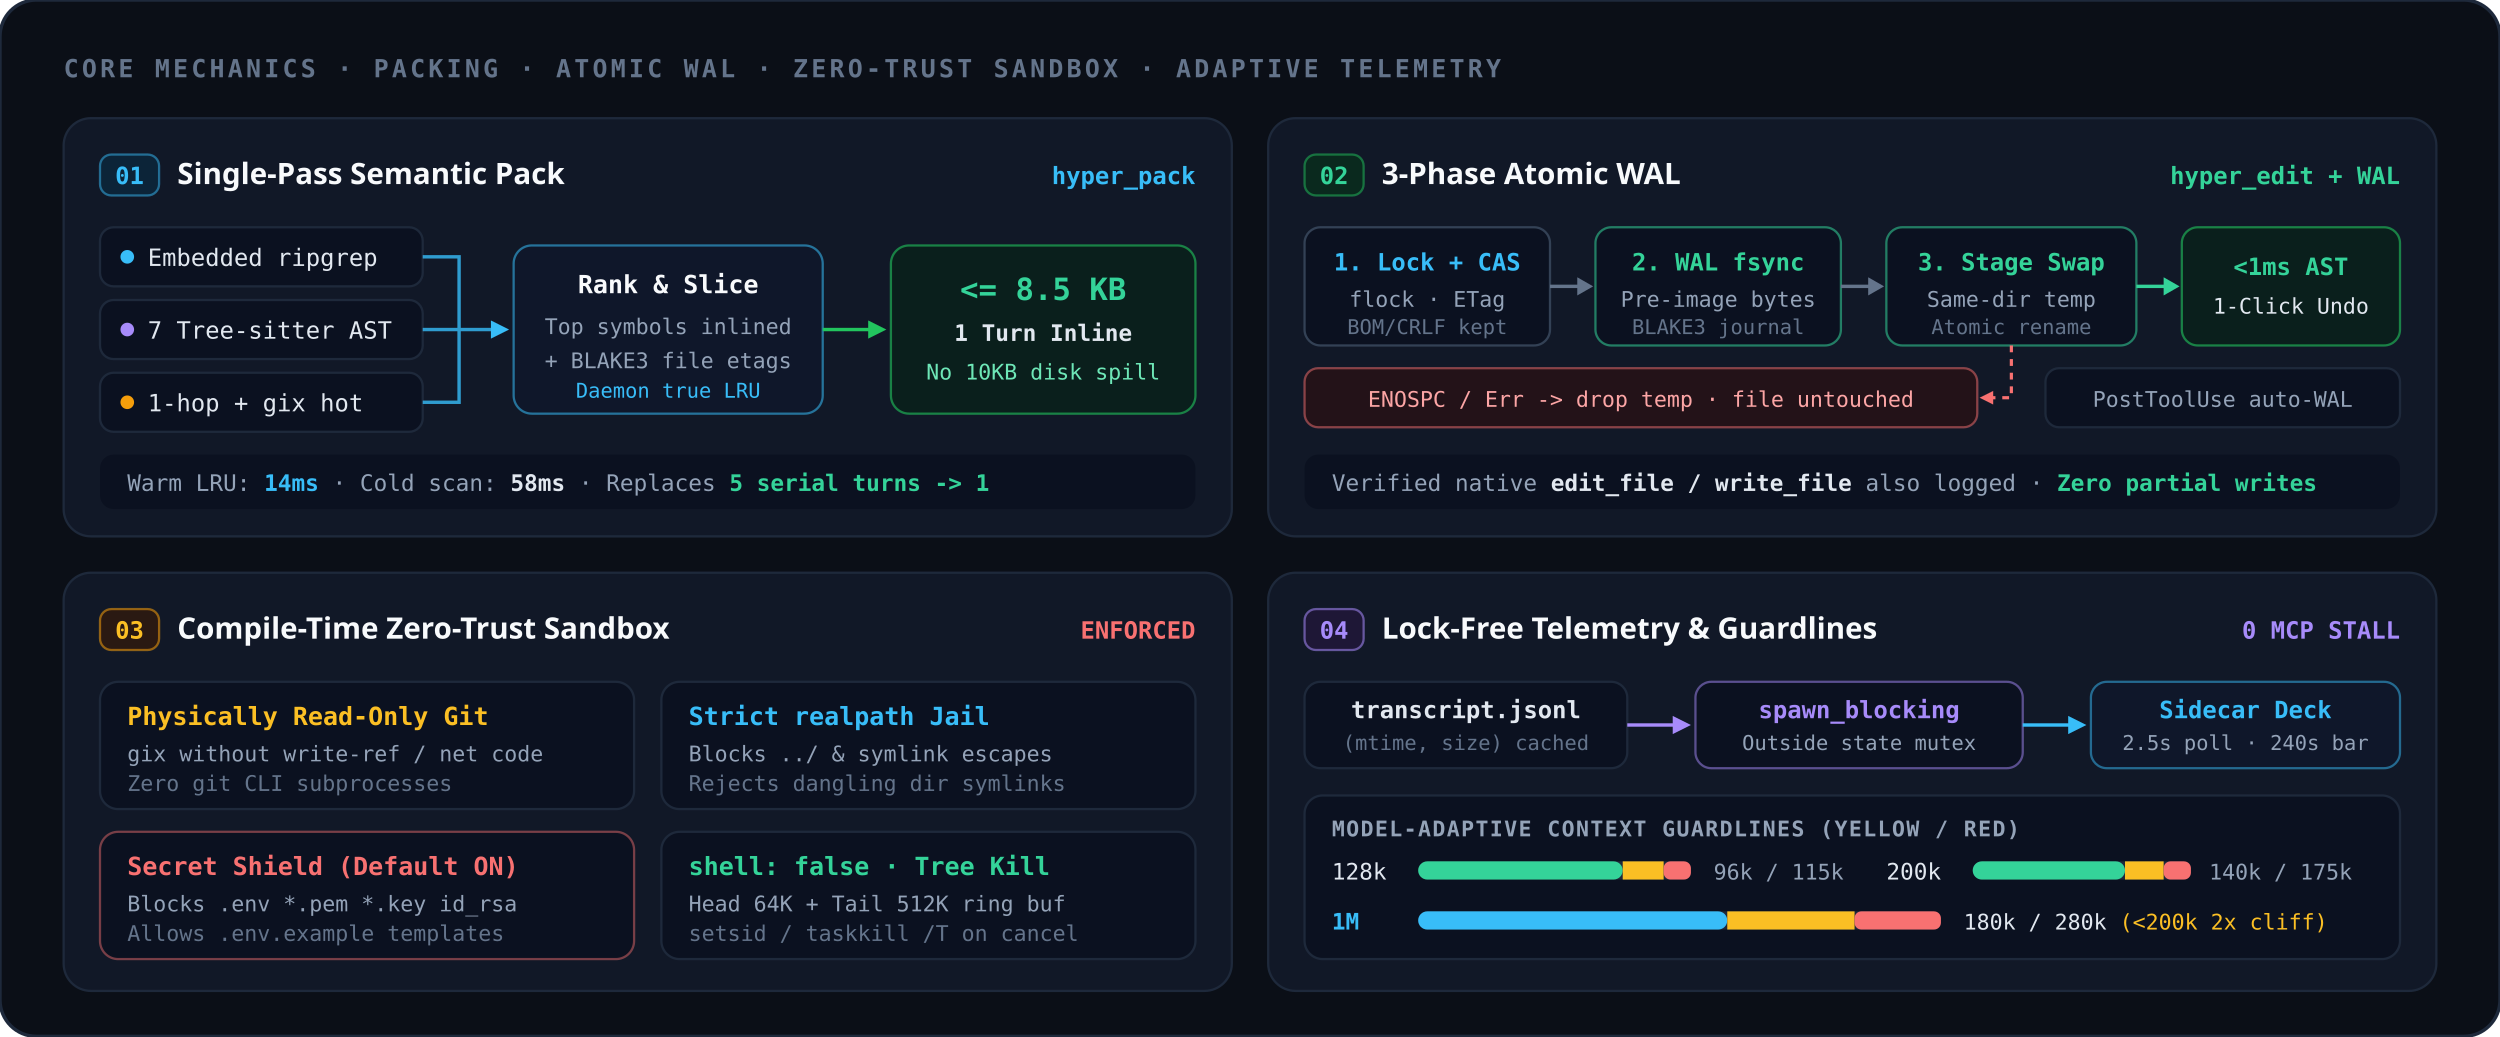
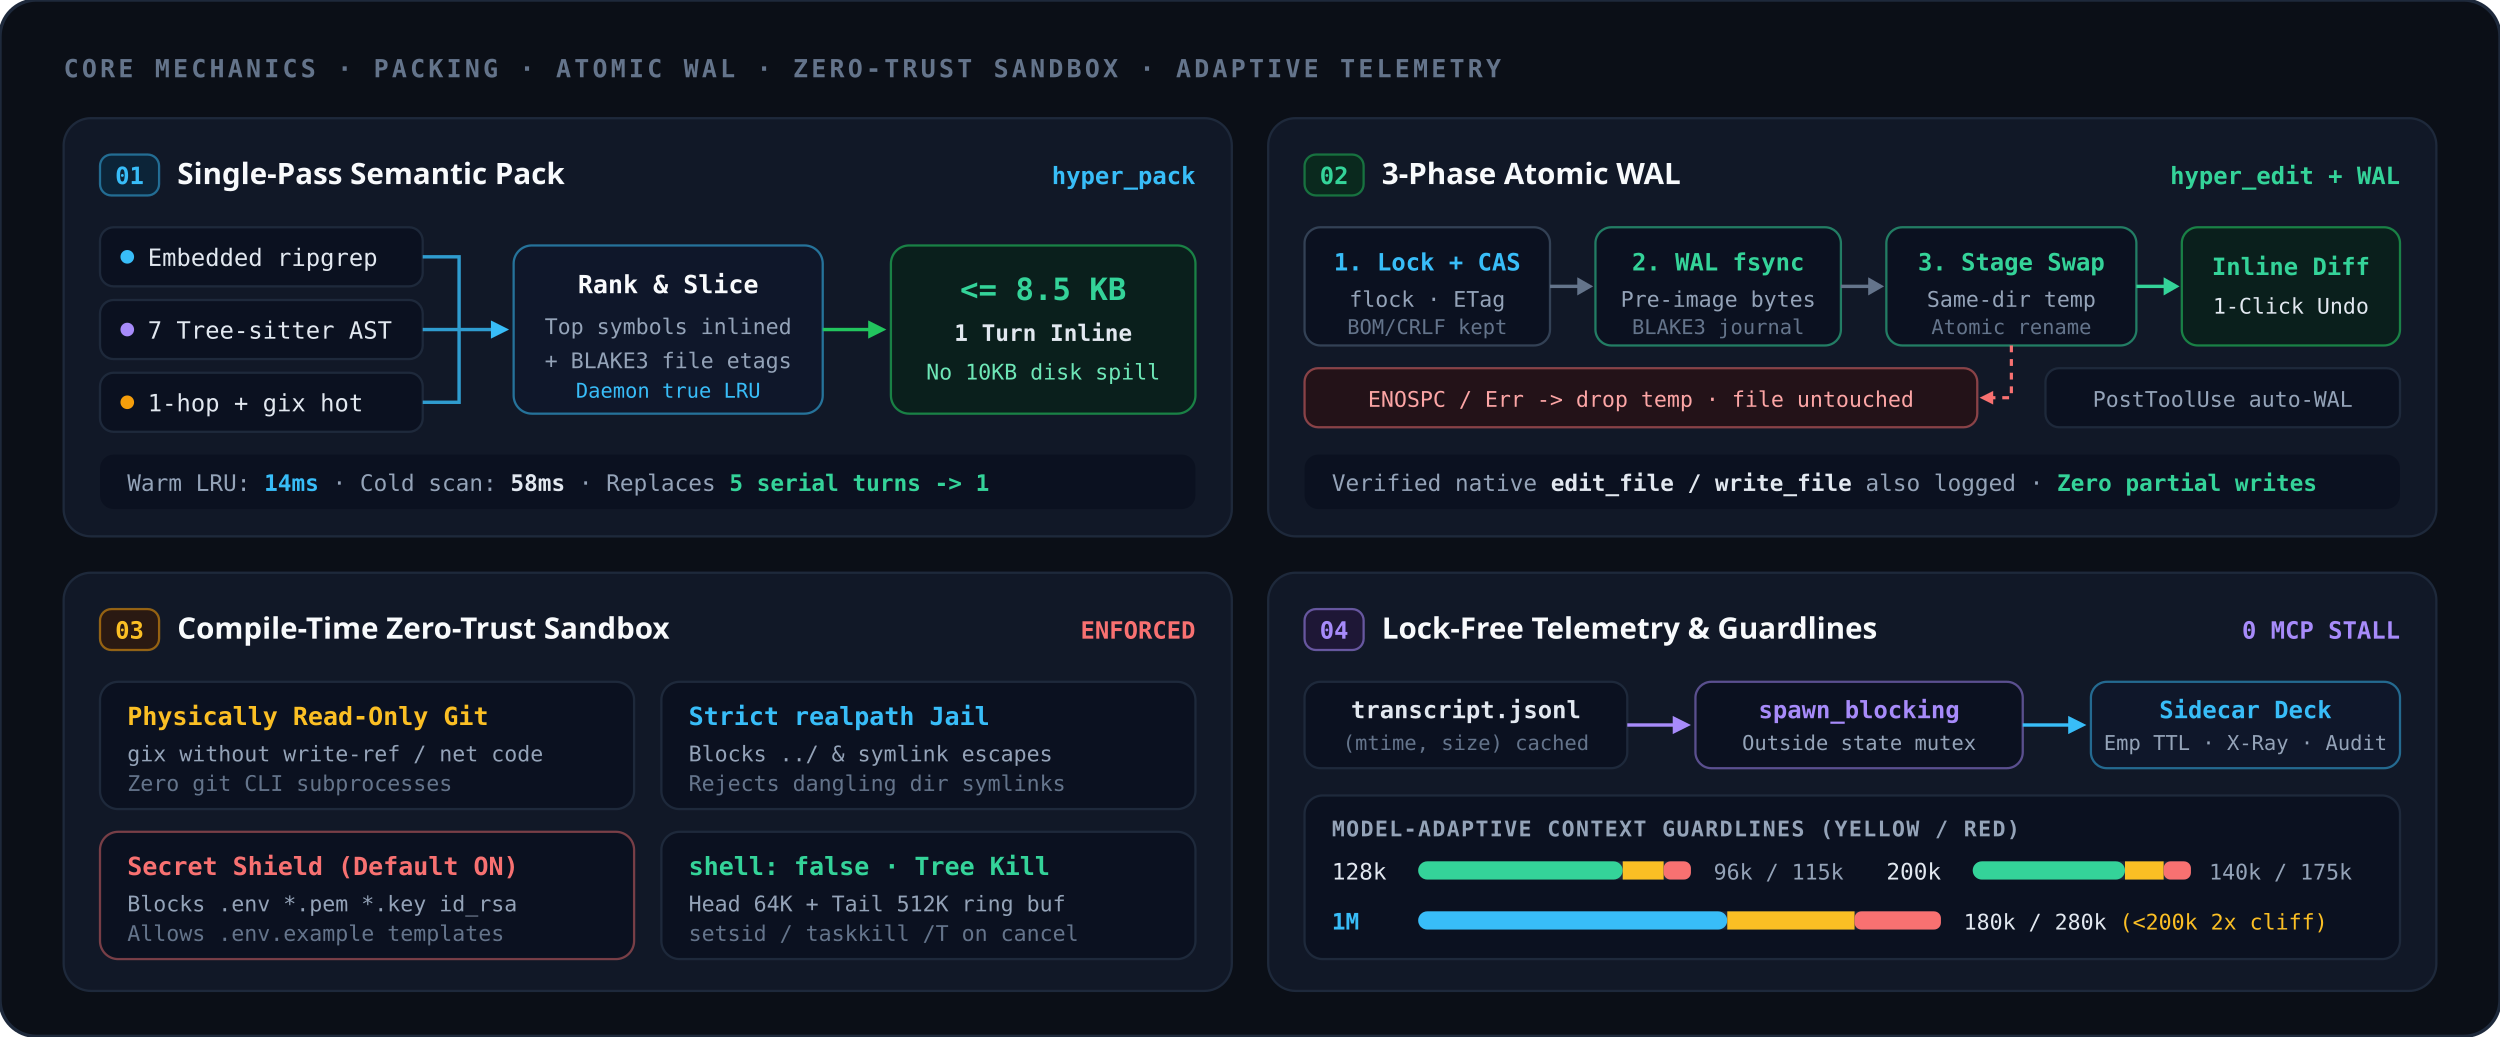
<svg xmlns="http://www.w3.org/2000/svg" width="1100" height="456" viewBox="0 0 1100 456" fill="none">
  <rect width="1100" height="456" rx="16" fill="#0B0F17" stroke="#1E293B" stroke-width="1.5" />
  <text x="28" y="34" fill="#64748B" font-size="11" font-weight="700" letter-spacing="1.4" font-family="ui-monospace,Menlo,monospace">CORE MECHANICS · PACKING · ATOMIC WAL · ZERO-TRUST SANDBOX · ADAPTIVE TELEMETRY</text>
  <g transform="translate(28, 52)">
    <rect width="514" height="184" rx="12" fill="#111827" stroke="#1E293B" />
    <rect x="16" y="16" width="26" height="18" rx="5" fill="#0C2438" stroke="#38BDF8" stroke-opacity="0.5" />
    <text x="29" y="29" text-anchor="middle" fill="#38BDF8" font-size="10.5" font-weight="700" font-family="ui-monospace,Menlo,monospace">01</text>
    <text x="50" y="29" fill="#F8FAFC" font-size="13" font-weight="700" font-family="system-ui,sans-serif">Single-Pass Semantic Pack</text>
    <text x="498" y="29" text-anchor="end" fill="#38BDF8" font-size="10.5" font-weight="600" font-family="ui-monospace,Menlo,monospace">hyper_pack</text>
    <rect x="16" y="48" width="142" height="26" rx="6" fill="#0B1120" stroke="#1E293B" />
    <circle cx="28" cy="61" r="3" fill="#38BDF8" />
    <text x="37" y="65" fill="#E2E8F0" font-size="10.5" font-family="ui-monospace,Menlo,monospace">Embedded ripgrep</text>
    <rect x="16" y="80" width="142" height="26" rx="6" fill="#0B1120" stroke="#1E293B" />
    <circle cx="28" cy="93" r="3" fill="#A78BFA" />
    <text x="37" y="97" fill="#E2E8F0" font-size="10.5" font-family="ui-monospace,Menlo,monospace">7 Tree-sitter AST</text>
    <rect x="16" y="112" width="142" height="26" rx="6" fill="#0B1120" stroke="#1E293B" />
    <circle cx="28" cy="125" r="3" fill="#F59E0B" />
    <text x="37" y="129" fill="#E2E8F0" font-size="10.5" font-family="ui-monospace,Menlo,monospace">1-hop + gix hot</text>
    <path d="M158 61H174V93H190M158 93H190M158 125H174V93" stroke="#38BDF8" stroke-width="1.5" stroke-opacity="0.8" />
    <polygon points="196,93 188,89 188,97" fill="#38BDF8" />
    <rect x="198" y="56" width="136" height="74" rx="8" fill="#0F172A" stroke="#38BDF8" stroke-opacity="0.55" />
    <text x="266" y="77" text-anchor="middle" fill="#F8FAFC" font-size="11" font-weight="700" font-family="ui-monospace,Menlo,monospace">Rank &amp; Slice</text>
    <text x="266" y="95" text-anchor="middle" fill="#94A3B8" font-size="9.5" font-family="ui-monospace,Menlo,monospace">Top symbols inlined</text>
    <text x="266" y="110" text-anchor="middle" fill="#94A3B8" font-size="9.5" font-family="ui-monospace,Menlo,monospace">+ BLAKE3 file etags</text>
    <text x="266" y="123" text-anchor="middle" fill="#38BDF8" font-size="9" font-family="ui-monospace,Menlo,monospace">Daemon true LRU</text>
    <path d="M334 93H356" stroke="#22C55E" stroke-width="1.5" />
    <polygon points="362,93 354,89 354,97" fill="#22C55E" />
    <rect x="364" y="56" width="134" height="74" rx="8" fill="#0A1F1C" stroke="#22C55E" stroke-opacity="0.6" />
    <text x="431" y="80" text-anchor="middle" fill="#34D399" font-size="13.5" font-weight="700" font-family="ui-monospace,Menlo,monospace">&lt;= 8.5 KB</text>
    <text x="431" y="98" text-anchor="middle" fill="#E2E8F0" font-size="10" font-weight="600" font-family="ui-monospace,Menlo,monospace">1 Turn Inline</text>
    <text x="431" y="115" text-anchor="middle" fill="#6EE7B7" font-size="9.5" font-family="ui-monospace,Menlo,monospace">No 10KB disk spill</text>
    <rect x="16" y="148" width="482" height="24" rx="6" fill="#0B1120" />
    <text x="28" y="164" fill="#94A3B8" font-size="10" font-family="ui-monospace,Menlo,monospace">Warm LRU: <tspan fill="#38BDF8" font-weight="700">14ms</tspan>  ·  Cold scan: <tspan fill="#E2E8F0" font-weight="700">58ms</tspan>  ·  Replaces <tspan fill="#34D399" font-weight="700">5 serial turns -&gt; 1</tspan>
    </text>
  </g>
  <g transform="translate(558, 52)">
    <rect width="514" height="184" rx="12" fill="#111827" stroke="#1E293B" />
    <rect x="16" y="16" width="26" height="18" rx="5" fill="#0A291E" stroke="#22C55E" stroke-opacity="0.5" />
    <text x="29" y="29" text-anchor="middle" fill="#34D399" font-size="10.5" font-weight="700" font-family="ui-monospace,Menlo,monospace">02</text>
    <text x="50" y="29" fill="#F8FAFC" font-size="13" font-weight="700" font-family="system-ui,sans-serif">3-Phase Atomic WAL</text>
    <text x="498" y="29" text-anchor="end" fill="#34D399" font-size="10.5" font-weight="600" font-family="ui-monospace,Menlo,monospace">hyper_edit + WAL</text>
    <rect x="16" y="48" width="108" height="52" rx="7" fill="#0B1120" stroke="#334155" />
    <text x="70" y="67" text-anchor="middle" fill="#38BDF8" font-size="10.5" font-weight="700" font-family="ui-monospace,Menlo,monospace">1. Lock + CAS</text>
    <text x="70" y="83" text-anchor="middle" fill="#94A3B8" font-size="9.5" font-family="ui-monospace,Menlo,monospace">flock · ETag</text>
    <text x="70" y="95" text-anchor="middle" fill="#64748B" font-size="9" font-family="ui-monospace,Menlo,monospace">BOM/CRLF kept</text>
    <path d="M124 74H138" stroke="#64748B" stroke-width="1.5" />
    <polygon points="143,74 136,70 136,78" fill="#64748B" />
    <rect x="144" y="48" width="108" height="52" rx="7" fill="#0B1120" stroke="#34D399" stroke-opacity="0.55" />
    <text x="198" y="67" text-anchor="middle" fill="#34D399" font-size="10.5" font-weight="700" font-family="ui-monospace,Menlo,monospace">2. WAL fsync</text>
    <text x="198" y="83" text-anchor="middle" fill="#94A3B8" font-size="9.5" font-family="ui-monospace,Menlo,monospace">Pre-image bytes</text>
    <text x="198" y="95" text-anchor="middle" fill="#64748B" font-size="9" font-family="ui-monospace,Menlo,monospace">BLAKE3 journal</text>
    <path d="M252 74H266" stroke="#64748B" stroke-width="1.5" />
    <polygon points="271,74 264,70 264,78" fill="#64748B" />
    <rect x="272" y="48" width="110" height="52" rx="7" fill="#0B1120" stroke="#34D399" stroke-opacity="0.55" />
    <text x="327" y="67" text-anchor="middle" fill="#34D399" font-size="10.5" font-weight="700" font-family="ui-monospace,Menlo,monospace">3. Stage Swap</text>
    <text x="327" y="83" text-anchor="middle" fill="#94A3B8" font-size="9.5" font-family="ui-monospace,Menlo,monospace">Same-dir temp</text>
    <text x="327" y="95" text-anchor="middle" fill="#64748B" font-size="9" font-family="ui-monospace,Menlo,monospace">Atomic rename</text>
    <path d="M382 74H396" stroke="#34D399" stroke-width="1.5" />
    <polygon points="401,74 394,70 394,78" fill="#34D399" />
    <rect x="402" y="48" width="96" height="52" rx="7" fill="#0A1F1C" stroke="#22C55E" stroke-opacity="0.6" />
-     <text x="450" y="69" text-anchor="middle" fill="#34D399" font-size="10.5" font-weight="700" font-family="ui-monospace,Menlo,monospace">&lt;1ms AST</text>
+     <text x="450" y="69" text-anchor="middle" fill="#34D399" font-size="10.5" font-weight="700" font-family="ui-monospace,Menlo,monospace">Inline Diff</text>
    <text x="450" y="86" text-anchor="middle" fill="#E2E8F0" font-size="9.5" font-family="ui-monospace,Menlo,monospace">1-Click Undo</text>
    <path d="M327 100V123H318" stroke="#F87171" stroke-width="1.4" stroke-dasharray="3 3" />
    <polygon points="313,123 319,120 319,126" fill="#F87171" />
    <rect x="16" y="110" width="296" height="26" rx="6" fill="#231218" stroke="#F87171" stroke-opacity="0.5" />
    <text x="164" y="127" text-anchor="middle" fill="#FCA5A5" font-size="9.5" font-family="ui-monospace,Menlo,monospace">ENOSPC / Err -&gt; drop temp · file untouched</text>
    <rect x="342" y="110" width="156" height="26" rx="6" fill="#0B1120" stroke="#1E293B" />
    <text x="420" y="127" text-anchor="middle" fill="#94A3B8" font-size="9.5" font-family="ui-monospace,Menlo,monospace">PostToolUse auto-WAL</text>
    <rect x="16" y="148" width="482" height="24" rx="6" fill="#0B1120" />
    <text x="28" y="164" fill="#94A3B8" font-size="10" font-family="ui-monospace,Menlo,monospace">Verified native <tspan fill="#E2E8F0" font-weight="700">edit_file / write_file</tspan> also logged · <tspan fill="#34D399" font-weight="700">Zero partial writes</tspan>
    </text>
  </g>
  <g transform="translate(28, 252)">
    <rect width="514" height="184" rx="12" fill="#111827" stroke="#1E293B" />
    <rect x="16" y="16" width="26" height="18" rx="5" fill="#2A1912" stroke="#F59E0B" stroke-opacity="0.55" />
    <text x="29" y="29" text-anchor="middle" fill="#FBBF24" font-size="10.5" font-weight="700" font-family="ui-monospace,Menlo,monospace">03</text>
    <text x="50" y="29" fill="#F8FAFC" font-size="13" font-weight="700" font-family="system-ui,sans-serif">Compile-Time Zero-Trust Sandbox</text>
    <text x="498" y="29" text-anchor="end" fill="#F87171" font-size="10.5" font-weight="600" font-family="ui-monospace,Menlo,monospace">ENFORCED</text>
    <rect x="16" y="48" width="235" height="56" rx="8" fill="#0B1120" stroke="#1E293B" />
    <text x="28" y="67" fill="#FBBF24" font-size="11" font-weight="700" font-family="ui-monospace,Menlo,monospace">Physically Read-Only Git</text>
    <text x="28" y="83" fill="#94A3B8" font-size="9.5" font-family="ui-monospace,Menlo,monospace">gix without write-ref / net code</text>
    <text x="28" y="96" fill="#64748B" font-size="9.5" font-family="ui-monospace,Menlo,monospace">Zero git CLI subprocesses</text>
    <rect x="263" y="48" width="235" height="56" rx="8" fill="#0B1120" stroke="#1E293B" />
    <text x="275" y="67" fill="#38BDF8" font-size="11" font-weight="700" font-family="ui-monospace,Menlo,monospace">Strict realpath Jail</text>
    <text x="275" y="83" fill="#94A3B8" font-size="9.5" font-family="ui-monospace,Menlo,monospace">Blocks ../ &amp; symlink escapes</text>
    <text x="275" y="96" fill="#64748B" font-size="9.5" font-family="ui-monospace,Menlo,monospace">Rejects dangling dir symlinks</text>
    <rect x="16" y="114" width="235" height="56" rx="8" fill="#0B1120" stroke="#F87171" stroke-opacity="0.45" />
    <text x="28" y="133" fill="#F87171" font-size="11" font-weight="700" font-family="ui-monospace,Menlo,monospace">Secret Shield (Default ON)</text>
    <text x="28" y="149" fill="#94A3B8" font-size="9.5" font-family="ui-monospace,Menlo,monospace">Blocks .env *.pem *.key id_rsa</text>
    <text x="28" y="162" fill="#64748B" font-size="9.5" font-family="ui-monospace,Menlo,monospace">Allows .env.example templates</text>
    <rect x="263" y="114" width="235" height="56" rx="8" fill="#0B1120" stroke="#1E293B" />
    <text x="275" y="133" fill="#34D399" font-size="11" font-weight="700" font-family="ui-monospace,Menlo,monospace">shell: false · Tree Kill</text>
    <text x="275" y="149" fill="#94A3B8" font-size="9.5" font-family="ui-monospace,Menlo,monospace">Head 64K + Tail 512K ring buf</text>
    <text x="275" y="162" fill="#64748B" font-size="9.5" font-family="ui-monospace,Menlo,monospace">setsid / taskkill /T on cancel</text>
  </g>
  <g transform="translate(558, 252)">
    <rect width="514" height="184" rx="12" fill="#111827" stroke="#1E293B" />
    <rect x="16" y="16" width="26" height="18" rx="5" fill="#1E1736" stroke="#A78BFA" stroke-opacity="0.55" />
    <text x="29" y="29" text-anchor="middle" fill="#A78BFA" font-size="10.5" font-weight="700" font-family="ui-monospace,Menlo,monospace">04</text>
    <text x="50" y="29" fill="#F8FAFC" font-size="13" font-weight="700" font-family="system-ui,sans-serif">Lock-Free Telemetry &amp; Guardlines</text>
    <text x="498" y="29" text-anchor="end" fill="#A78BFA" font-size="10.5" font-weight="600" font-family="ui-monospace,Menlo,monospace">0 MCP STALL</text>
    <rect x="16" y="48" width="142" height="38" rx="7" fill="#0B1120" stroke="#1E293B" />
    <text x="87" y="64" text-anchor="middle" fill="#E2E8F0" font-size="10.5" font-weight="600" font-family="ui-monospace,Menlo,monospace">transcript.jsonl</text>
    <text x="87" y="78" text-anchor="middle" fill="#64748B" font-size="9" font-family="ui-monospace,Menlo,monospace">(mtime, size) cached</text>
    <path d="M158 67H180" stroke="#A78BFA" stroke-width="1.5" />
    <polygon points="186,67 178,63 178,71" fill="#A78BFA" />
    <rect x="188" y="48" width="144" height="38" rx="7" fill="#0B1120" stroke="#A78BFA" stroke-opacity="0.5" />
    <text x="260" y="64" text-anchor="middle" fill="#A78BFA" font-size="10.5" font-weight="700" font-family="ui-monospace,Menlo,monospace">spawn_blocking</text>
    <text x="260" y="78" text-anchor="middle" fill="#94A3B8" font-size="9" font-family="ui-monospace,Menlo,monospace">Outside state mutex</text>
    <path d="M332 67H354" stroke="#38BDF8" stroke-width="1.5" />
    <polygon points="360,67 352,63 352,71" fill="#38BDF8" />
    <rect x="362" y="48" width="136" height="38" rx="7" fill="#0F172A" stroke="#38BDF8" stroke-opacity="0.5" />
    <text x="430" y="64" text-anchor="middle" fill="#38BDF8" font-size="10.5" font-weight="700" font-family="ui-monospace,Menlo,monospace">Sidecar Deck</text>
-     <text x="430" y="78" text-anchor="middle" fill="#94A3B8" font-size="9" font-family="ui-monospace,Menlo,monospace">2.5s poll · 240s bar</text>
+     <text x="430" y="78" text-anchor="middle" fill="#94A3B8" font-size="9" font-family="ui-monospace,Menlo,monospace">Emp TTL · X-Ray · Audit</text>
    <rect x="16" y="98" width="482" height="72" rx="8" fill="#0B1120" stroke="#1E293B" />
    <text x="28" y="116" fill="#94A3B8" font-size="9.5" font-weight="700" letter-spacing="0.6" font-family="ui-monospace,Menlo,monospace">MODEL-ADAPTIVE CONTEXT GUARDLINES (YELLOW / RED)</text>
    <text x="28" y="135" fill="#E2E8F0" font-size="10" font-family="ui-monospace,Menlo,monospace">128k</text>
    <rect x="66" y="127" width="120" height="8" rx="4" fill="#1E293B" />
    <rect x="66" y="127" width="90" height="8" rx="4" fill="#34D399" />
    <rect x="156" y="127" width="18" height="8" fill="#FBBF24" />
    <rect x="174" y="127" width="12" height="8" rx="3" fill="#F87171" />
    <text x="196" y="135" fill="#94A3B8" font-size="9.5" font-family="ui-monospace,Menlo,monospace">96k / 115k</text>
    <text x="272" y="135" fill="#E2E8F0" font-size="10" font-family="ui-monospace,Menlo,monospace">200k</text>
    <rect x="310" y="127" width="96" height="8" rx="4" fill="#1E293B" />
    <rect x="310" y="127" width="67" height="8" rx="4" fill="#34D399" />
    <rect x="377" y="127" width="17" height="8" fill="#FBBF24" />
    <rect x="394" y="127" width="12" height="8" rx="3" fill="#F87171" />
    <text x="414" y="135" fill="#94A3B8" font-size="9.5" font-family="ui-monospace,Menlo,monospace">140k / 175k</text>
    <text x="28" y="157" fill="#38BDF8" font-size="10" font-weight="700" font-family="ui-monospace,Menlo,monospace">1M</text>
    <rect x="66" y="149" width="230" height="8" rx="4" fill="#1E293B" />
    <rect x="66" y="149" width="136" height="8" rx="4" fill="#38BDF8" />
    <rect x="202" y="149" width="56" height="8" fill="#FBBF24" />
    <rect x="258" y="149" width="38" height="8" rx="3" fill="#F87171" />
    <text x="306" y="157" fill="#E2E8F0" font-size="9.5" font-family="ui-monospace,Menlo,monospace">180k / 280k <tspan fill="#FBBF24">(&lt;200k 2x cliff)</tspan>
    </text>
  </g>
</svg>
